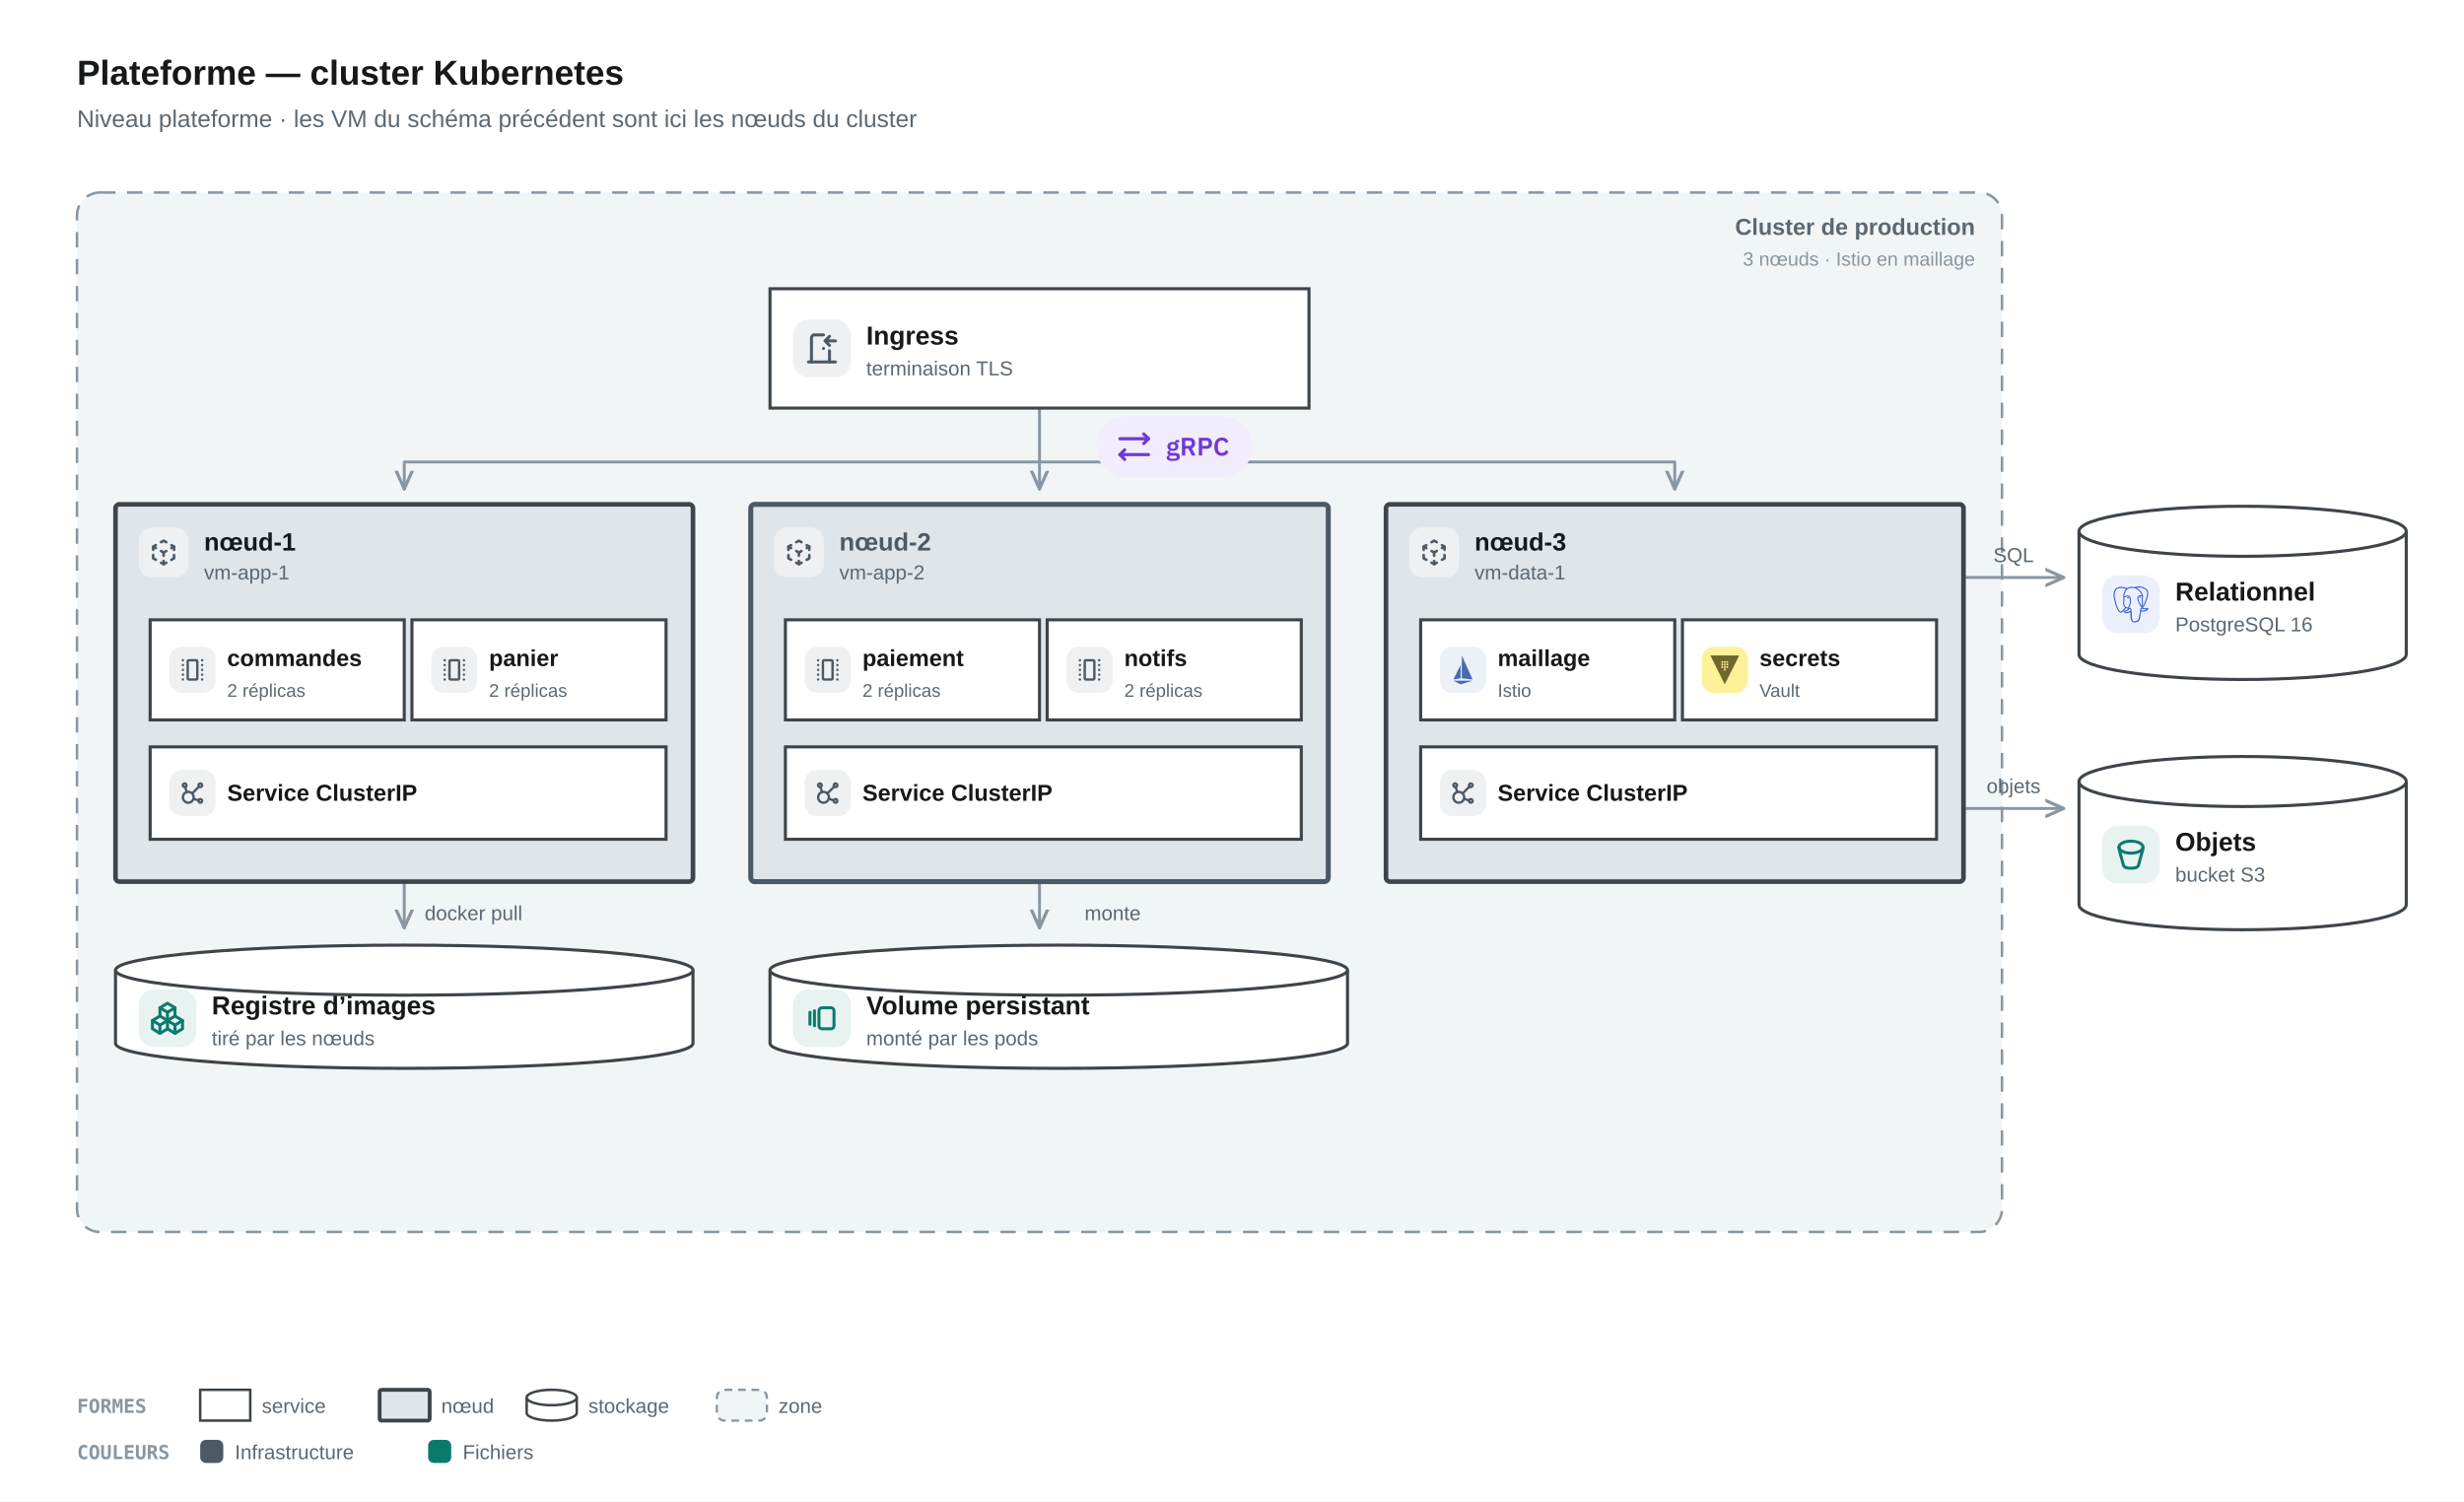
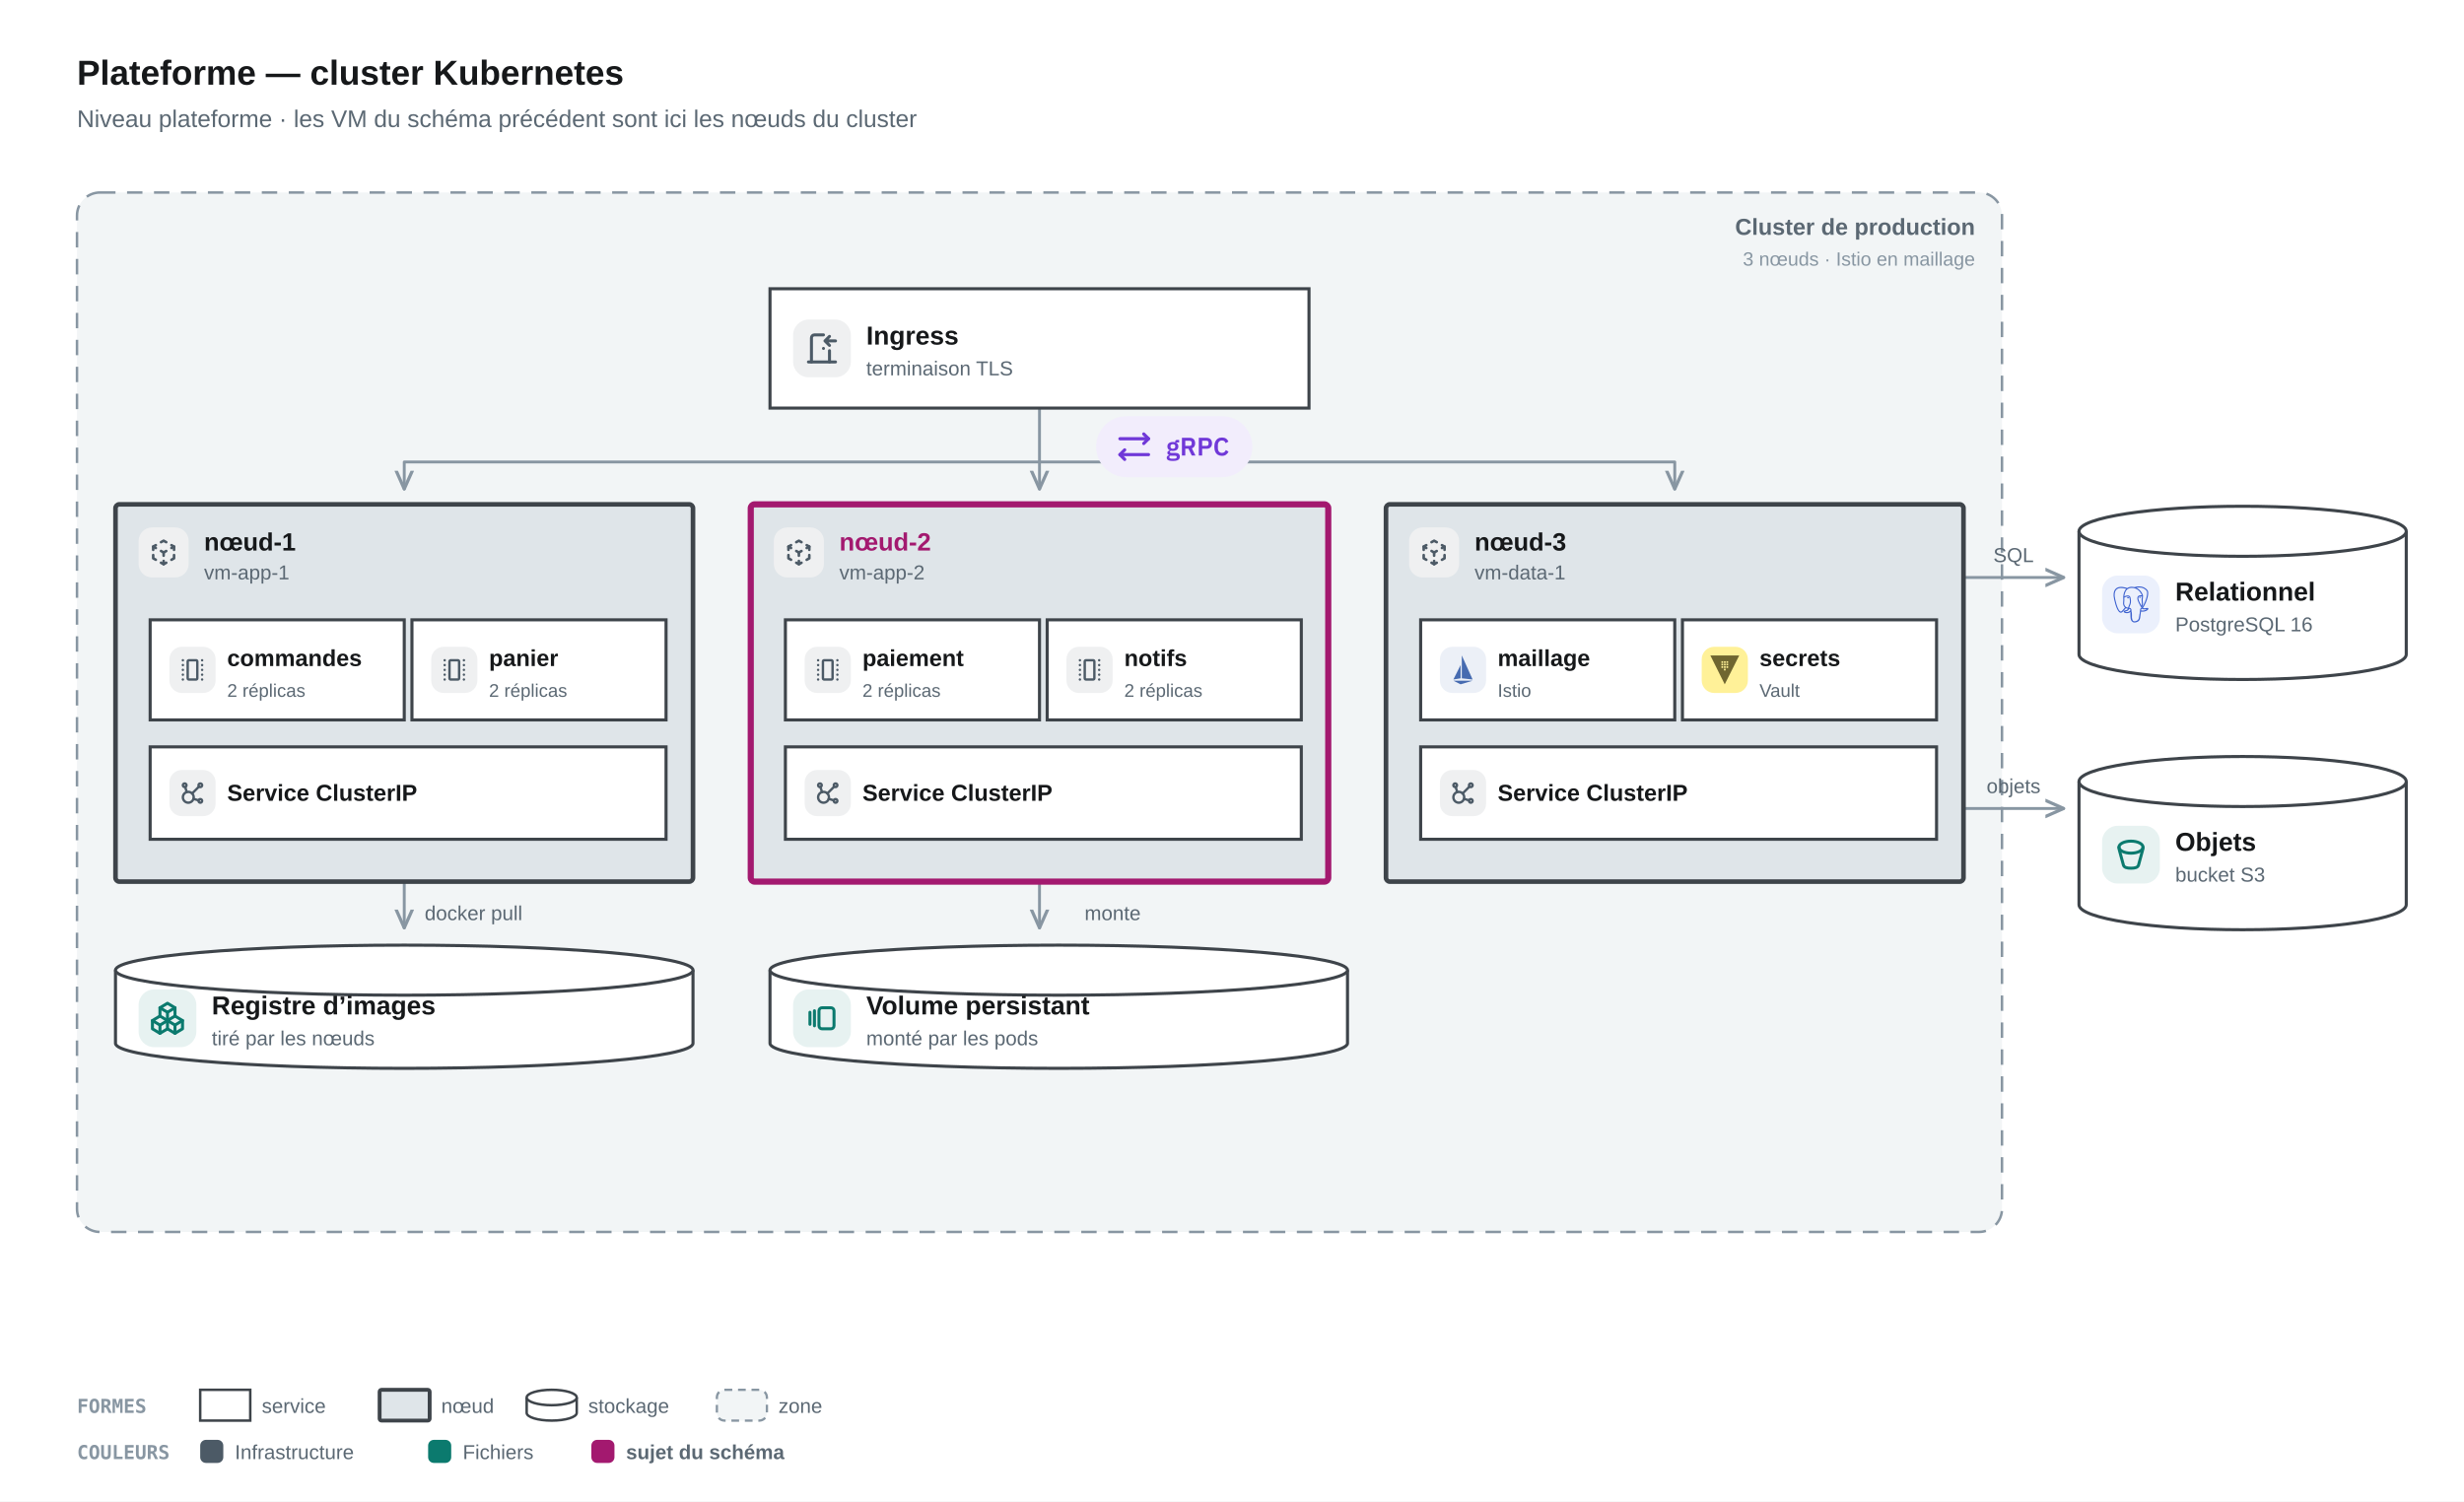
<svg xmlns="http://www.w3.org/2000/svg" width="1280" height="780" viewBox="0 0 1280 780" font-family="'IBM Plex Sans','Helvetica Neue',Arial,sans-serif" role="img" aria-label="Plateforme — cluster Kubernetes">
  <defs>
    <marker id="fl" viewBox="0 0 10 10" refX="9" refY="5" markerWidth="7" markerHeight="7" orient="auto-start-reverse">
      <path d="M0,1 L9,5 L0,9" fill="none" stroke="#8896A2" stroke-width="1.6" stroke-linecap="round" stroke-linejoin="round" />
    </marker>
  </defs>
  <rect width="1280" height="780" fill="#FFFFFF" />
  <text x="40" y="44" font-size="18" font-weight="600" fill="#16181A">Plateforme — cluster Kubernetes</text>
  <text x="40" y="66" font-size="12.5" fill="#5B6873">Niveau plateforme · les VM du schéma précédent sont ici les nœuds du cluster</text>
  <rect x="40" y="100" width="1000" height="540" rx="12" fill="#F2F5F6" stroke="#8896A2" stroke-width="1.3" stroke-dasharray="8 6" />
  <text x="1026" y="122" text-anchor="end" font-size="12" font-weight="600" fill="#5B6873">Cluster de production</text>
  <text x="1026" y="138" text-anchor="end" font-size="10" fill="#8896A2">3 nœuds · Istio en maillage</text>
  <path d="M540,212 V240 H210 V254" fill="none" stroke="#8896A2" stroke-width="1.5" stroke-linecap="round" stroke-linejoin="round" marker-end="url(#fl)" />
  <path d="M540,240 V254" fill="none" stroke="#8896A2" stroke-width="1.5" stroke-linecap="round" stroke-linejoin="round" marker-end="url(#fl)" />
  <path d="M540,240 H870 V254" fill="none" stroke="#8896A2" stroke-width="1.5" stroke-linecap="round" stroke-linejoin="round" marker-end="url(#fl)" />
  <path d="M1020,300 H1072" fill="none" stroke="#8896A2" stroke-width="1.5" stroke-linecap="round" stroke-linejoin="round" marker-end="url(#fl)" />
  <path d="M1020,420 H1072" fill="none" stroke="#8896A2" stroke-width="1.5" stroke-linecap="round" stroke-linejoin="round" marker-end="url(#fl)" />
  <path d="M210,458 V482" fill="none" stroke="#8896A2" stroke-width="1.5" stroke-linecap="round" stroke-linejoin="round" marker-end="url(#fl)" />
  <path d="M540,458 V482" fill="none" stroke="#8896A2" stroke-width="1.5" stroke-linecap="round" stroke-linejoin="round" marker-end="url(#fl)" />
  <g>
    <rect x="400" y="150" width="280" height="62" rx="0" fill="#FFFFFF" stroke="#3E444A" stroke-width="1.6" />
    <svg x="412" y="166" width="30" height="30" viewBox="0 0 48 48">
      <rect width="48" height="48" rx="13" fill="#eff0f1" />
      <svg x="9" y="9" width="30" height="30" viewBox="0 0 24 24" fill="none" stroke="#4C5A66" stroke-width="2" stroke-linecap="round" stroke-linejoin="round">
        <path stroke="none" d="M0 0h24v24H0z" fill="none" />
        <path d="M13 12v.01" />
        <path d="M3 21h18" />
        <path d="M5 21v-16a2 2 0 0 1 2 -2h6m4 10.5v7.5" />
        <path d="M21 7h-7m3 -3l-3 3l3 3" />
      </svg>
    </svg>
    <text x="450" y="179" font-size="13.5" font-weight="600" fill="#16181A">Ingress</text>
    <text x="450" y="195" font-size="10.5" fill="#5B6873">terminaison TLS</text>
  </g>
  <g>
    <rect x="60" y="262" width="300" height="196" rx="2" fill="#DFE5E9" stroke="#3E444A" stroke-width="2.4" />
    <svg x="72" y="274" width="26" height="26" viewBox="0 0 48 48">
      <rect width="48" height="48" rx="13" fill="#eff0f1" />
      <svg x="9" y="9" width="30" height="30" viewBox="0 0 24 24" fill="none" stroke="#4C5A66" stroke-width="2" stroke-linecap="round" stroke-linejoin="round">
        <path stroke="none" d="M0 0h24v24H0z" fill="none" />
        <path d="M6 17.6l-2 -1.1v-2.5" />
        <path d="M4 10v-2.5l2 -1.1" />
        <path d="M10 4.1l2 -1.1l2 1.1" />
        <path d="M18 6.4l2 1.1v2.5" />
        <path d="M20 14v2.5l-2 1.12" />
        <path d="M14 19.9l-2 1.1l-2 -1.1" />
        <path d="M12 12l2 -1.1" />
        <path d="M18 8.6l2 -1.1" />
        <path d="M12 12l0 2.5" />
        <path d="M12 18.5l0 2.5" />
        <path d="M12 12l-2 -1.12" />
        <path d="M6 8.6l-2 -1.1" />
      </svg>
    </svg>
    <text x="106" y="286" font-size="13" font-weight="600" fill="#16181A">nœud-1</text>
    <text x="106" y="301" font-size="10.5" fill="#5B6873">vm-app-1</text>
  </g>
  <g>
    <rect x="78" y="322" width="132" height="52" rx="0" fill="#FFFFFF" stroke="#3E444A" stroke-width="1.6" />
    <svg x="88" y="336" width="24" height="24" viewBox="0 0 48 48">
      <rect width="48" height="48" rx="13" fill="#eff0f1" />
      <svg x="9" y="9" width="30" height="30" viewBox="0 0 24 24" fill="none" stroke="#4C5A66" stroke-width="2" stroke-linecap="round" stroke-linejoin="round">
        <path stroke="none" d="M0 0h24v24H0z" fill="none" />
        <path d="M20 4v.01" />
        <path d="M20 20v.01" />
        <path d="M20 16v.01" />
        <path d="M20 12v.01" />
        <path d="M20 8v.01" />
        <path d="M8 5a1 1 0 0 1 1 -1h6a1 1 0 0 1 1 1v14a1 1 0 0 1 -1 1h-6a1 1 0 0 1 -1 -1l0 -14" />
        <path d="M4 4v.01" />
        <path d="M4 20v.01" />
        <path d="M4 16v.01" />
        <path d="M4 12v.01" />
        <path d="M4 8v.01" />
      </svg>
    </svg>
    <text x="118" y="346" font-size="12" font-weight="600" fill="#16181A">commandes</text>
    <text x="118" y="362" font-size="9.5" fill="#5B6873">2 réplicas</text>
  </g>
  <g>
    <rect x="214" y="322" width="132" height="52" rx="0" fill="#FFFFFF" stroke="#3E444A" stroke-width="1.6" />
    <svg x="224" y="336" width="24" height="24" viewBox="0 0 48 48">
      <rect width="48" height="48" rx="13" fill="#eff0f1" />
      <svg x="9" y="9" width="30" height="30" viewBox="0 0 24 24" fill="none" stroke="#4C5A66" stroke-width="2" stroke-linecap="round" stroke-linejoin="round">
        <path stroke="none" d="M0 0h24v24H0z" fill="none" />
        <path d="M20 4v.01" />
        <path d="M20 20v.01" />
        <path d="M20 16v.01" />
        <path d="M20 12v.01" />
        <path d="M20 8v.01" />
        <path d="M8 5a1 1 0 0 1 1 -1h6a1 1 0 0 1 1 1v14a1 1 0 0 1 -1 1h-6a1 1 0 0 1 -1 -1l0 -14" />
        <path d="M4 4v.01" />
        <path d="M4 20v.01" />
        <path d="M4 16v.01" />
        <path d="M4 12v.01" />
        <path d="M4 8v.01" />
      </svg>
    </svg>
    <text x="254" y="346" font-size="12" font-weight="600" fill="#16181A">panier</text>
    <text x="254" y="362" font-size="9.5" fill="#5B6873">2 réplicas</text>
  </g>
  <g>
    <rect x="78" y="388" width="268" height="48" rx="0" fill="#FFFFFF" stroke="#3E444A" stroke-width="1.6" />
    <svg x="88" y="400" width="24" height="24" viewBox="0 0 48 48">
      <rect width="48" height="48" rx="13" fill="#eff0f1" />
      <svg x="9" y="9" width="30" height="30" viewBox="0 0 24 24" fill="none" stroke="#4C5A66" stroke-width="2" stroke-linecap="round" stroke-linejoin="round">
        <path stroke="none" d="M0 0h24v24H0z" fill="none" />
        <path d="M5.931 6.936l1.275 4.249m5.607 5.609l4.251 1.275" />
        <path d="M11.683 12.317l5.759 -5.759" />
        <path d="M4 5.5a1.5 1.5 0 1 0 3 0a1.5 1.5 0 1 0 -3 0" />
        <path d="M17 5.5a1.5 1.5 0 1 0 3 0a1.5 1.5 0 1 0 -3 0" />
        <path d="M17 18.5a1.5 1.5 0 1 0 3 0a1.5 1.5 0 1 0 -3 0" />
        <path d="M4 15.5a4.5 4.5 0 1 0 9 0a4.5 4.5 0 1 0 -9 0" />
      </svg>
    </svg>
    <text x="118" y="416" font-size="12" font-weight="600" fill="#16181A">Service ClusterIP</text>
  </g>
  <g>
-     <rect x="390" y="262" width="300" height="196" rx="2" fill="#DFE5E9" stroke="#4C5A66" stroke-width="2.6" />
+     <rect x="390" y="262" width="300" height="196" rx="2" fill="#DFE5E9" stroke="#A3196F" stroke-width="3.2" />
    <svg x="402" y="274" width="26" height="26" viewBox="0 0 48 48">
      <rect width="48" height="48" rx="13" fill="#eff0f1" />
      <svg x="9" y="9" width="30" height="30" viewBox="0 0 24 24" fill="none" stroke="#4C5A66" stroke-width="2" stroke-linecap="round" stroke-linejoin="round">
        <path stroke="none" d="M0 0h24v24H0z" fill="none" />
        <path d="M6 17.6l-2 -1.1v-2.5" />
        <path d="M4 10v-2.5l2 -1.1" />
        <path d="M10 4.1l2 -1.1l2 1.1" />
        <path d="M18 6.4l2 1.1v2.5" />
        <path d="M20 14v2.5l-2 1.12" />
        <path d="M14 19.9l-2 1.1l-2 -1.1" />
        <path d="M12 12l2 -1.1" />
        <path d="M18 8.6l2 -1.1" />
        <path d="M12 12l0 2.5" />
        <path d="M12 18.5l0 2.5" />
        <path d="M12 12l-2 -1.12" />
        <path d="M6 8.6l-2 -1.1" />
      </svg>
    </svg>
-     <text x="436" y="286" font-size="13" font-weight="600" fill="#4C5A66">nœud-2</text>
+     <text x="436" y="286" font-size="13" font-weight="600" fill="#A3196F">nœud-2</text>
    <text x="436" y="301" font-size="10.5" fill="#5B6873">vm-app-2</text>
  </g>
  <g>
    <rect x="408" y="322" width="132" height="52" rx="0" fill="#FFFFFF" stroke="#3E444A" stroke-width="1.6" />
    <svg x="418" y="336" width="24" height="24" viewBox="0 0 48 48">
      <rect width="48" height="48" rx="13" fill="#eff0f1" />
      <svg x="9" y="9" width="30" height="30" viewBox="0 0 24 24" fill="none" stroke="#4C5A66" stroke-width="2" stroke-linecap="round" stroke-linejoin="round">
        <path stroke="none" d="M0 0h24v24H0z" fill="none" />
        <path d="M20 4v.01" />
        <path d="M20 20v.01" />
        <path d="M20 16v.01" />
        <path d="M20 12v.01" />
        <path d="M20 8v.01" />
        <path d="M8 5a1 1 0 0 1 1 -1h6a1 1 0 0 1 1 1v14a1 1 0 0 1 -1 1h-6a1 1 0 0 1 -1 -1l0 -14" />
        <path d="M4 4v.01" />
        <path d="M4 20v.01" />
        <path d="M4 16v.01" />
        <path d="M4 12v.01" />
        <path d="M4 8v.01" />
      </svg>
    </svg>
    <text x="448" y="346" font-size="12" font-weight="600" fill="#16181A">paiement</text>
    <text x="448" y="362" font-size="9.5" fill="#5B6873">2 réplicas</text>
  </g>
  <g>
    <rect x="544" y="322" width="132" height="52" rx="0" fill="#FFFFFF" stroke="#3E444A" stroke-width="1.6" />
    <svg x="554" y="336" width="24" height="24" viewBox="0 0 48 48">
      <rect width="48" height="48" rx="13" fill="#eff0f1" />
      <svg x="9" y="9" width="30" height="30" viewBox="0 0 24 24" fill="none" stroke="#4C5A66" stroke-width="2" stroke-linecap="round" stroke-linejoin="round">
        <path stroke="none" d="M0 0h24v24H0z" fill="none" />
        <path d="M20 4v.01" />
        <path d="M20 20v.01" />
        <path d="M20 16v.01" />
        <path d="M20 12v.01" />
        <path d="M20 8v.01" />
        <path d="M8 5a1 1 0 0 1 1 -1h6a1 1 0 0 1 1 1v14a1 1 0 0 1 -1 1h-6a1 1 0 0 1 -1 -1l0 -14" />
        <path d="M4 4v.01" />
        <path d="M4 20v.01" />
        <path d="M4 16v.01" />
        <path d="M4 12v.01" />
        <path d="M4 8v.01" />
      </svg>
    </svg>
    <text x="584" y="346" font-size="12" font-weight="600" fill="#16181A">notifs</text>
    <text x="584" y="362" font-size="9.5" fill="#5B6873">2 réplicas</text>
  </g>
  <g>
    <rect x="408" y="388" width="268" height="48" rx="0" fill="#FFFFFF" stroke="#3E444A" stroke-width="1.6" />
    <svg x="418" y="400" width="24" height="24" viewBox="0 0 48 48">
      <rect width="48" height="48" rx="13" fill="#eff0f1" />
      <svg x="9" y="9" width="30" height="30" viewBox="0 0 24 24" fill="none" stroke="#4C5A66" stroke-width="2" stroke-linecap="round" stroke-linejoin="round">
        <path stroke="none" d="M0 0h24v24H0z" fill="none" />
        <path d="M5.931 6.936l1.275 4.249m5.607 5.609l4.251 1.275" />
        <path d="M11.683 12.317l5.759 -5.759" />
        <path d="M4 5.5a1.5 1.5 0 1 0 3 0a1.5 1.5 0 1 0 -3 0" />
        <path d="M17 5.5a1.5 1.5 0 1 0 3 0a1.5 1.5 0 1 0 -3 0" />
        <path d="M17 18.5a1.5 1.5 0 1 0 3 0a1.5 1.5 0 1 0 -3 0" />
        <path d="M4 15.5a4.5 4.5 0 1 0 9 0a4.5 4.5 0 1 0 -9 0" />
      </svg>
    </svg>
    <text x="448" y="416" font-size="12" font-weight="600" fill="#16181A">Service ClusterIP</text>
  </g>
  <g>
    <rect x="720" y="262" width="300" height="196" rx="2" fill="#DFE5E9" stroke="#3E444A" stroke-width="2.4" />
    <svg x="732" y="274" width="26" height="26" viewBox="0 0 48 48">
      <rect width="48" height="48" rx="13" fill="#eff0f1" />
      <svg x="9" y="9" width="30" height="30" viewBox="0 0 24 24" fill="none" stroke="#4C5A66" stroke-width="2" stroke-linecap="round" stroke-linejoin="round">
        <path stroke="none" d="M0 0h24v24H0z" fill="none" />
        <path d="M6 17.6l-2 -1.1v-2.5" />
        <path d="M4 10v-2.5l2 -1.1" />
        <path d="M10 4.1l2 -1.1l2 1.1" />
        <path d="M18 6.4l2 1.1v2.5" />
        <path d="M20 14v2.5l-2 1.12" />
        <path d="M14 19.9l-2 1.1l-2 -1.1" />
        <path d="M12 12l2 -1.1" />
        <path d="M18 8.6l2 -1.1" />
        <path d="M12 12l0 2.5" />
        <path d="M12 18.5l0 2.5" />
        <path d="M12 12l-2 -1.12" />
        <path d="M6 8.6l-2 -1.1" />
      </svg>
    </svg>
    <text x="766" y="286" font-size="13" font-weight="600" fill="#16181A">nœud-3</text>
    <text x="766" y="301" font-size="10.5" fill="#5B6873">vm-data-1</text>
  </g>
  <g>
    <rect x="738" y="322" width="132" height="52" rx="0" fill="#FFFFFF" stroke="#3E444A" stroke-width="1.6" />
    <svg x="748" y="336" width="24" height="24" viewBox="0 0 48 48">
      <rect width="48" height="48" rx="13" fill="#ecf0f7" />
      <svg x="9" y="9" width="30" height="30" viewBox="0 0 24 24" fill="#466BB0">
        <path d="M4 21 20 21 10 24zM4 20 10 19 10 8zM11 19 20 20 11 0z" />
      </svg>
    </svg>
    <text x="778" y="346" font-size="12" font-weight="600" fill="#16181A">maillage</text>
    <text x="778" y="362" font-size="9.5" fill="#5B6873">Istio</text>
  </g>
  <g>
    <rect x="874" y="322" width="132" height="52" rx="0" fill="#FFFFFF" stroke="#3E444A" stroke-width="1.6" />
    <svg x="884" y="336" width="24" height="24" viewBox="0 0 48 48">
      <rect width="48" height="48" rx="13" fill="#fff198" />
      <svg x="9" y="9" width="30" height="30" viewBox="0 0 24 24" fill="#6f6630">
        <path d="M0 0l11.955 24L24 0zm13.366 4.827h1.393v1.38h-1.393zm-2.77 5.569H9.22V8.993h1.389zm0-2.087H9.22V6.906h1.389zm0-2.086H9.22V4.819h1.389zm2.087 6.263h-1.377V11.08h1.388zm0-2.09h-1.377V8.993h1.388zm0-2.087h-1.377V6.906h1.388zm0-2.086h-1.377V4.819h1.388zm.683.683h1.393v1.389h-1.393zm0 3.475V8.993h1.389v1.388Z" />
      </svg>
    </svg>
    <text x="914" y="346" font-size="12" font-weight="600" fill="#16181A">secrets</text>
    <text x="914" y="362" font-size="9.5" fill="#5B6873">Vault</text>
  </g>
  <g>
    <rect x="738" y="388" width="268" height="48" rx="0" fill="#FFFFFF" stroke="#3E444A" stroke-width="1.6" />
    <svg x="748" y="400" width="24" height="24" viewBox="0 0 48 48">
      <rect width="48" height="48" rx="13" fill="#eff0f1" />
      <svg x="9" y="9" width="30" height="30" viewBox="0 0 24 24" fill="none" stroke="#4C5A66" stroke-width="2" stroke-linecap="round" stroke-linejoin="round">
        <path stroke="none" d="M0 0h24v24H0z" fill="none" />
        <path d="M5.931 6.936l1.275 4.249m5.607 5.609l4.251 1.275" />
        <path d="M11.683 12.317l5.759 -5.759" />
        <path d="M4 5.5a1.5 1.5 0 1 0 3 0a1.5 1.5 0 1 0 -3 0" />
        <path d="M17 5.5a1.5 1.5 0 1 0 3 0a1.5 1.5 0 1 0 -3 0" />
        <path d="M17 18.5a1.5 1.5 0 1 0 3 0a1.5 1.5 0 1 0 -3 0" />
        <path d="M4 15.5a4.5 4.5 0 1 0 9 0a4.5 4.5 0 1 0 -9 0" />
      </svg>
    </svg>
    <text x="778" y="416" font-size="12" font-weight="600" fill="#16181A">Service ClusterIP</text>
  </g>
  <g>
    <path d="M60 504 v38 a150 13 0 0 0 300 0 v-38" fill="#FFFFFF" stroke="#3E444A" stroke-width="1.6" />
    <ellipse cx="210" cy="504" rx="150" ry="13" fill="#FFFFFF" stroke="#3E444A" stroke-width="1.6" />
    <svg x="72" y="514" width="30" height="30" viewBox="0 0 48 48">
      <rect width="48" height="48" rx="13" fill="#e7f2f1" />
      <svg x="9" y="9" width="30" height="30" viewBox="0 0 24 24" fill="none" stroke="#0B7A6E" stroke-width="2" stroke-linecap="round" stroke-linejoin="round">
        <path stroke="none" d="M0 0h24v24H0z" fill="none" />
        <path d="M7 16.5l-5 -3l5 -3l5 3v5.5l-5 3l0 -5.5" />
        <path d="M2 13.5v5.5l5 3" />
        <path d="M7 16.545l5 -3.03" />
        <path d="M17 16.5l-5 -3l5 -3l5 3v5.5l-5 3l0 -5.5" />
        <path d="M12 19l5 3" />
        <path d="M17 16.5l5 -3" />
        <path d="M12 13.5v-5.5l-5 -3l5 -3l5 3v5.5" />
        <path d="M7 5.03v5.455" />
        <path d="M12 8l5 -3" />
      </svg>
    </svg>
    <text x="110" y="527" font-size="13.5" font-weight="600" fill="#16181A">Registre d’images</text>
    <text x="110" y="543" font-size="10.5" fill="#5B6873">tiré par les nœuds</text>
  </g>
  <g>
    <path d="M400 504 v38 a150 13 0 0 0 300 0 v-38" fill="#FFFFFF" stroke="#3E444A" stroke-width="1.6" />
    <ellipse cx="550" cy="504" rx="150" ry="13" fill="#FFFFFF" stroke="#3E444A" stroke-width="1.6" />
    <svg x="412" y="514" width="30" height="30" viewBox="0 0 48 48">
      <rect width="48" height="48" rx="13" fill="#e7f2f1" />
      <svg x="9" y="9" width="30" height="30" viewBox="0 0 24 24" fill="none" stroke="#0B7A6E" stroke-width="2" stroke-linecap="round" stroke-linejoin="round">
        <path stroke="none" d="M0 0h24v24H0z" fill="none" />
        <path d="M10 7a2 2 0 0 1 2 -2h6a2 2 0 0 1 2 2v10a2 2 0 0 1 -2 2h-6a2 2 0 0 1 -2 -2l0 -10" />
        <path d="M7 7l0 10" />
        <path d="M4 8l0 8" />
      </svg>
    </svg>
    <text x="450" y="527" font-size="13.5" font-weight="600" fill="#16181A">Volume persistant</text>
    <text x="450" y="543" font-size="10.5" fill="#5B6873">monté par les pods</text>
  </g>
  <g>
    <path d="M1080 276 v64 a85 13 0 0 0 170 0 v-64" fill="#FFFFFF" stroke="#3E444A" stroke-width="1.6" />
    <ellipse cx="1165" cy="276" rx="85" ry="13" fill="#FFFFFF" stroke="#3E444A" stroke-width="1.6" />
    <svg x="1092" y="299" width="30" height="30" viewBox="0 0 48 48">
      <rect width="48" height="48" rx="13" fill="#ebf0fc" />
      <svg x="9" y="9" width="30" height="30" viewBox="0 0 24 24" fill="#3c61cf">
        <path d="M23.559 14.723a.527.527 0 0 0-.056-.119c-.139-.263-.477-.342-1.007-.232-1.653.341-2.293.131-2.526-.019 1.342-2.048 2.445-4.522 3.041-6.83.271-1.051.798-3.524.122-4.732a1.564 1.564 0 0 0-.151-.235C21.693.909 19.801.025 17.51.001c-1.495-.016-2.771.346-3.116.479a9.449 9.449 0 0 0-.516-.082 8.044 8.044 0 0 0-1.311-.128c-1.182-.018-2.204.264-3.05.841-.857-.321-4.789-1.645-7.222.079C.936 2.153.309 3.873.43 6.304c.041.818.507 3.334 1.242 5.744.46 1.506.939 2.702 1.433 3.582.553.994 1.126 1.593 1.714 1.79.447.149 1.133.144 1.858-.728.801-.964 1.59-1.826 1.945-2.207.435.235.906.362 1.39.377a.057.057 0 0 0 0.0.004 11.031 11.031 0 0 0-.247.305c-.339.43-.409.52-1.5.744-.31.064-1.134.234-1.146.811-.003.122.033.231.092.327.227.423.922.61 1.015.633 1.335.334 2.504.092 3.371-.679-.017 2.231.077 4.417.345 5.087.221.553.762 1.905 2.469 1.904.251 0 .526-.029.83-.094 1.782-.382 2.556-1.17 2.855-2.906.15-.871.402-2.875.539-4.101.017-.07.036-.121.057-.136.001-.001.07-.047.427.031a.367.367 0 0 0 .044.007l.254.022.015.001c.847.038 1.911-.143 2.531-.431.644-.299 1.806-1.032 1.595-1.67zM2.371 11.877c-.744-2.436-1.178-4.885-1.212-5.572-.109-2.171.417-3.683 1.562-4.493 1.837-1.299 4.84-.541 6.108-.13-.003.003-.007.006-.01.009-2.024 2.044-1.976 5.536-1.971 5.75-0.0.082.007.199.016.359.035.587.1 1.68-.073 2.918-.161 1.15.194 2.276.973 3.089.081.084.165.163.252.237-.347.371-1.1 1.193-1.903 2.158-.568.682-.96.552-1.089.509-.392-.131-.813-.587-1.238-1.322-.48-.839-.964-2.032-1.415-3.513zm6.007 5.087c-.171-.043-.327-.113-.432-.177.089-.039.237-.09.483-.141 1.283-.264 1.482-.451 1.914-1.0.099-.126.212-.269.367-.443a.355.355 0 0 0 .074-.13c.171-.151.272-.11.437-.042.156.065.308.26.369.475.029.102.062.294-.045.444-.904 1.266-2.222 1.249-3.168 1.013zm2.094-3.988-.052.141c-.133.357-.257.688-.333 1.003-.667-.002-1.317-.287-1.81-.802-.628-.655-.913-1.566-.782-2.5.183-1.308.115-2.447.079-3.059-.005-.086-.009-.161-.012-.22.296-.262 1.666-.996 2.643-.772.446.102.718.406.831.928.585 2.704.077 3.831-.33 4.736-.084.187-.163.363-.231.545zm7.364 4.572c-.017.177-.036.376-.062.596l-.146.438a.355.355 0 0 0-.018.108c-.006.475-.054.649-.115.869-.063.229-.135.489-.179 1.058-.11 1.414-.878 2.227-2.417 2.557-1.516.325-1.784-.497-2.021-1.222a6.582 6.582 0 0 0-.077-.227c-.215-.586-.191-1.412-.157-2.555.017-.561-.025-1.901-.33-2.646.004-.293.011-.591.019-.892a.353.353 0 0 0-.015-.113 1.493 1.493 0 0 0-.044-.208c-.123-.428-.421-.787-.78-.935-.142-.059-.404-.167-.718-.087.067-.276.183-.588.309-.925l.053-.142c.059-.16.134-.326.213-.501.426-.948 1.011-2.245.377-5.177-.237-1.098-1.03-1.634-2.232-1.51-.721.075-1.38.365-1.709.532a5.672 5.672 0 0 0-.196.104c.092-1.106.439-3.174 1.736-4.482a4.031 4.031 0 0 1 .303-.276.353.353 0 0 0 .145-.064c.752-.571 1.694-.851 2.802-.833.409.007.802.034 1.174.081 1.939.354 3.244 1.447 4.036 2.383.814.962 1.255 1.931 1.431 2.454-1.323-.135-2.223.127-2.68.779-.993 1.419.543 4.173 1.281 5.496.135.243.252.452.289.541.24.583.551.971.779 1.255.07.087.137.171.189.245-.401.116-1.121.383-1.055 1.717-.012.156-.042.447-.083.815-.046.208-.07.46-.099.766zm.89-1.621c-.041-.832.269-.918.597-1.01a2.857 2.857 0 0 0 .135-.041 1.202 1.202 0 0 0 .134.103c.57.377 1.582.421 3.007.134-.202.177-.519.399-.953.601-.41.19-1.096.333-1.747.364-.72.034-1.086-.081-1.172-.151zm.57-9.271c-.006.351-.054.669-.105 1.002-.055.358-.112.727-.126 1.176-.014.437.04.891.093 1.33.107.887.216 1.8-.207 2.701a3.527 3.527 0 0 1-.188-.386c-.053-.128-.167-.333-.325-.616-.616-1.104-2.057-3.69-1.319-4.745.38-.543 1.341-.566 2.178-.463zm.228 7.014a12.376 12.376 0 0 0-.085-.107l-.035-.044c.726-1.2.584-2.386.458-3.438-.052-.432-.101-.84-.088-1.223.013-.406.067-.754.118-1.091.064-.415.129-.844.111-1.351.013-.053.019-.116.012-.19-.046-.485-.6-1.938-1.729-3.253-.608-.707-1.49-1.497-2.689-2.039.525-.107 1.233-.203 2.024-.186 2.051.046 3.675.814 4.824 2.282a.908.908 0 0 1 .067.1c.723 1.356-.276 6.275-2.987 10.54zm-8.817-6.116c-.025.179-.309.422-.621.422a.582.582 0 0 1-.081-.006c-.187-.026-.377-.144-.506-.316-.046-.06-.12-.178-.105-.284.005-.04.026-.099.092-.149.118-.089.352-.123.61-.087.316.044.643.194.611.419zm7.931-.411c.011.079-.049.201-.153.31-.068.072-.212.196-.408.223a.546.546 0 0 1-.075.005c-.293 0-.541-.234-.561-.372-.024-.176.264-.311.561-.352.297-.041.611.009.636.185z" />
      </svg>
    </svg>
    <text x="1130" y="312" font-size="13.5" font-weight="600" fill="#16181A">Relationnel</text>
    <text x="1130" y="328" font-size="10.5" fill="#5B6873">PostgreSQL 16</text>
  </g>
  <g>
    <path d="M1080 406 v64 a85 13 0 0 0 170 0 v-64" fill="#FFFFFF" stroke="#3E444A" stroke-width="1.6" />
    <ellipse cx="1165" cy="406" rx="85" ry="13" fill="#FFFFFF" stroke="#3E444A" stroke-width="1.6" />
    <svg x="1092" y="429" width="30" height="30" viewBox="0 0 48 48">
      <rect width="48" height="48" rx="13" fill="#e7f2f1" />
      <svg x="9" y="9" width="30" height="30" viewBox="0 0 24 24" fill="none" stroke="#0B7A6E" stroke-width="2" stroke-linecap="round" stroke-linejoin="round">
        <path stroke="none" d="M0 0h24v24H0z" fill="none" />
        <path d="M4 7a8 4 0 1 0 16 0a8 4 0 1 0 -16 0" />
        <path d="M4 7c0 .664 .088 1.324 .263 1.965l2.737 10.035c.5 1.5 2.239 2 5 2s4.5 -.5 5 -2c.333 -1 1.246 -4.345 2.737 -10.035a7.45 7.45 0 0 0 .263 -1.965" />
      </svg>
    </svg>
    <text x="1130" y="442" font-size="13.5" font-weight="600" fill="#16181A">Objets</text>
    <text x="1130" y="458" font-size="10.5" fill="#5B6873">bucket S3</text>
  </g>
  <text x="1046" y="292" text-anchor="middle" font-size="10.5" fill="#5B6873">SQL</text>
  <text x="1046" y="412" text-anchor="middle" font-size="10.5" fill="#5B6873">objets</text>
  <text x="246" y="478" text-anchor="middle" font-size="10.5" fill="#5B6873">docker pull</text>
  <text x="578" y="478" text-anchor="middle" font-size="10.5" fill="#5B6873">monte</text>
  <svg x="569.4" y="216.2" width="81.2" height="31.7" viewBox="0 0 123 48">
    <rect width="123" height="48" rx="24" fill="#f2edfc" />
    <svg x="15" y="9" width="30" height="30" viewBox="0 0 24 24" fill="none" stroke="#7038D8" stroke-width="2" stroke-linecap="round" stroke-linejoin="round">
      <path stroke="none" d="M0 0h24v24H0z" fill="none" />
      <path d="M21 7l-18 0" />
      <path d="M18 10l3 -3l-3 -3" />
      <path d="M6 20l-3 -3l3 -3" />
      <path d="M3 17l18 0" />
    </svg>
    <path d="M65.9 31.86L65.9 31.86Q65.9 32.94 65.36 33.69Q64.82 34.44 63.62 34.83Q62.42 35.22 60.42 35.22L60.42 35.22Q58.66 35.22 57.59 34.93Q56.52 34.64 56.04 34.08Q55.56 33.52 55.56 32.76L55.56 32.76Q55.56 31.88 56.06 31.39Q56.56 30.9 57.42 30.76L57.42 30.76L57.42 30.54Q56.78 30.36 56.43 29.9Q56.08 29.44 56.08 28.8L56.08 28.8Q56.08 28 56.66 27.56Q57.24 27.12 58 26.96L58 26.96L58 26.88Q57.06 26.44 56.58 25.66Q56.1 24.88 56.1 23.84L56.1 23.84Q56.1 22.78 56.59 21.98Q57.08 21.18 58.05 20.74Q59.02 20.3 60.42 20.3L60.42 20.3Q60.94 20.3 61.4 20.36Q61.86 20.42 62.24 20.56L62.24 20.56L62.24 20.22Q62.24 19.46 62.62 19.08Q63 18.7 63.72 18.7L63.72 18.7L65.34 18.7L65.34 20.66L63.12 20.66L63.12 20.94Q63.94 21.4 64.34 22.15Q64.74 22.9 64.74 23.84L64.74 23.84Q64.74 24.88 64.25 25.68Q63.76 26.48 62.8 26.91Q61.84 27.34 60.42 27.34L60.42 27.34Q59.98 27.34 59.57 27.29Q59.16 27.24 58.82 27.16L58.82 27.16Q58.52 27.3 58.3 27.53Q58.08 27.76 58.08 28.1L58.08 28.1Q58.08 28.5 58.42 28.69Q58.76 28.88 59.44 28.88L59.44 28.88L62.24 28.88Q64.16 28.88 65.03 29.66Q65.9 30.44 65.9 31.86ZM63.5 32.16L63.5 32.16Q63.5 31.66 63.1 31.38Q62.7 31.1 61.72 31.1L61.72 31.1L58.16 31.1Q57.88 31.32 57.75 31.6Q57.62 31.88 57.62 32.18L57.62 32.18Q57.62 32.78 58.12 33.12Q58.62 33.46 59.82 33.46L59.82 33.46L61.1 33.46Q62.34 33.46 62.92 33.14Q63.5 32.82 63.5 32.16ZM60.42 25.6L60.42 25.6Q61.34 25.6 61.82 25.19Q62.3 24.78 62.3 24L62.3 24L62.3 23.66Q62.3 22.86 61.82 22.46Q61.34 22.06 60.42 22.06L60.42 22.06Q59.52 22.06 59.03 22.46Q58.54 22.86 58.54 23.66L58.54 23.66L58.54 24Q58.54 24.78 59.03 25.19Q59.52 25.6 60.42 25.6ZM72.68 25.6L70.18 25.6L70.18 30.98L67.54 30.98L67.54 17.02L73.84 17.02Q75.12 17.02 76.04 17.55Q76.96 18.08 77.46 19.05Q77.96 20.02 77.96 21.34L77.96 21.34Q77.96 22.76 77.31 23.81Q76.66 24.86 75.36 25.3L75.36 25.3L78.22 30.98L75.28 30.98L72.68 25.6ZM70.18 19.32L70.18 23.38L73.58 23.38Q74.1 23.38 74.46 23.19Q74.82 23 75.02 22.65Q75.22 22.3 75.22 21.8L75.22 21.8L75.22 20.88Q75.22 20.36 75.02 20.02Q74.82 19.68 74.46 19.5Q74.1 19.32 73.58 19.32L73.58 19.32L70.18 19.32ZM83.46 25.66L83.46 30.98L80.82 30.98L80.82 17.02L87.1 17.02Q88.4 17.02 89.32 17.56Q90.24 18.1 90.74 19.07Q91.24 20.04 91.24 21.34L91.24 21.34Q91.24 22.64 90.74 23.61Q90.24 24.58 89.32 25.12Q88.4 25.66 87.1 25.66L87.1 25.66L83.46 25.66ZM86.86 19.32L83.46 19.32L83.46 23.38L86.86 23.38Q87.38 23.38 87.74 23.19Q88.1 23 88.3 22.65Q88.5 22.3 88.5 21.8L88.5 21.8L88.5 20.88Q88.5 20.36 88.3 20.02Q88.1 19.68 87.74 19.5Q87.38 19.32 86.86 19.32L86.86 19.32ZM99.06 31.22L99.06 31.22Q97.22 31.22 95.87 30.42Q94.52 29.62 93.78 28.03Q93.04 26.44 93.04 24.1L93.04 24.1Q93.04 21.74 93.78 20.11Q94.52 18.48 95.87 17.63Q97.22 16.78 99.06 16.78L99.06 16.78Q100.92 16.78 102.17 17.58Q103.42 18.38 104.16 20L104.16 20L101.9 21.2Q101.6 20.26 100.92 19.69Q100.24 19.12 99.06 19.12L99.06 19.12Q97.58 19.12 96.71 20.12Q95.84 21.12 95.84 22.92L95.84 22.92L95.84 25.12Q95.84 26.9 96.71 27.89Q97.58 28.88 99.06 28.88L99.06 28.88Q100.24 28.88 100.98 28.24Q101.72 27.6 102.08 26.66L102.08 26.66L104.22 27.92Q103.48 29.48 102.2 30.35Q100.92 31.22 99.06 31.22Z" fill="#7038D8" />
  </svg>
  <g>
    <text x="40" y="734" font-size="10" font-weight="600" font-family="'IBM Plex Mono',monospace" fill="#8896A2">FORMES</text>
    <rect x="104" y="722" width="26" height="16" rx="0" fill="#FFFFFF" stroke="#3E444A" stroke-width="1.3" />
    <text x="136" y="734" font-size="10.5" fill="#5B6873">service</text>
    <rect x="197.2" y="722" width="26" height="16" rx="1" fill="#DFE5E9" stroke="#3E444A" stroke-width="2" />
    <text x="229.2" y="734" font-size="10.5" fill="#5B6873">nœud</text>
    <path d="M273.6 726 v8 a13 4 0 0 0 26 0 v-8" fill="#FFFFFF" stroke="#3E444A" stroke-width="1.3" />
    <ellipse cx="286.6" cy="726" rx="13" ry="4" fill="#FFFFFF" stroke="#3E444A" stroke-width="1.3" />
    <text x="305.6" y="734" font-size="10.5" fill="#5B6873">stockage</text>
    <rect x="372.4" y="722" width="26" height="16" rx="4" fill="#F2F5F6" stroke="#8896A2" stroke-width="1.2" stroke-dasharray="4 3" />
    <text x="404.4" y="734" font-size="10.5" fill="#5B6873">zone</text>
    <text x="40" y="758" font-size="10" font-weight="600" font-family="'IBM Plex Mono',monospace" fill="#8896A2">COULEURS</text>
    <rect x="104" y="748" width="12" height="12" rx="3" fill="#4C5A66" />
    <text x="122" y="758" font-size="10.5" fill="#5B6873">Infrastructure</text>
    <rect x="222.4" y="748" width="12" height="12" rx="3" fill="#0B7A6E" />
    <text x="240.4" y="758" font-size="10.5" fill="#5B6873">Fichiers</text>
+     <rect x="307.2" y="748" width="12" height="12" rx="3" fill="#A3196F" />
+     <text x="325.2" y="758" font-size="10.5" font-weight="600" fill="#5B6873">sujet du schéma</text>
  </g>
</svg>
